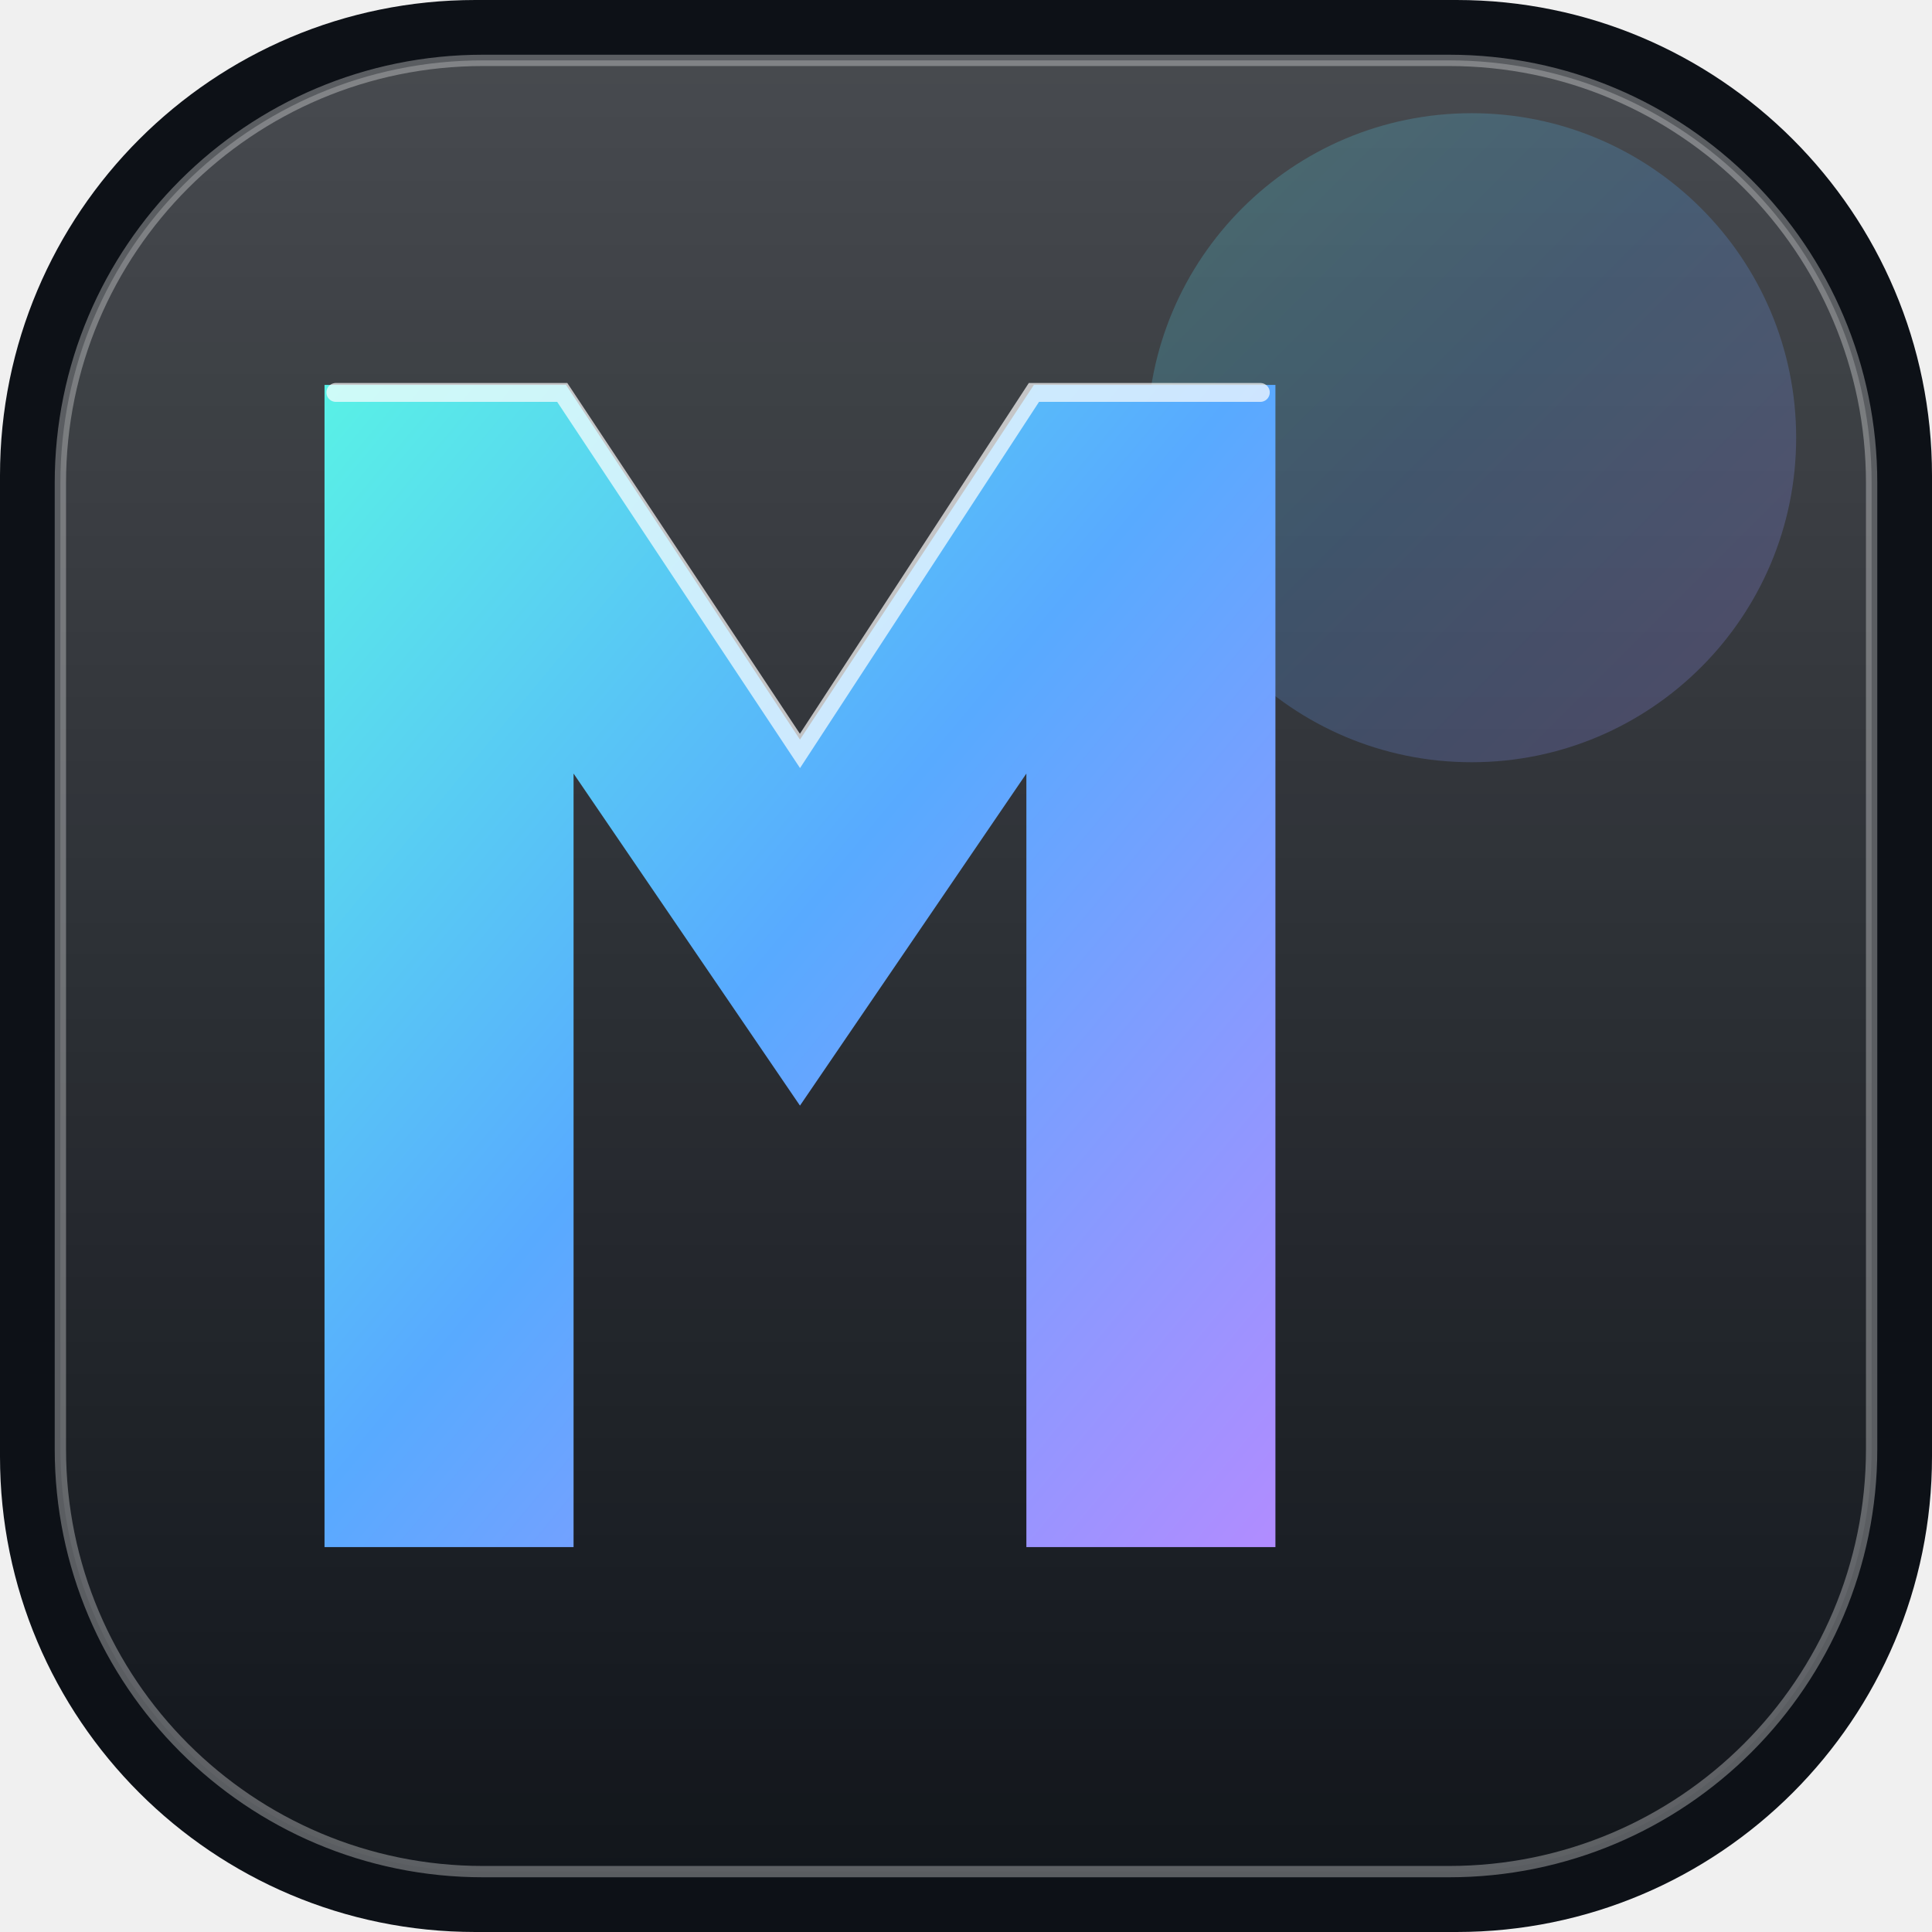
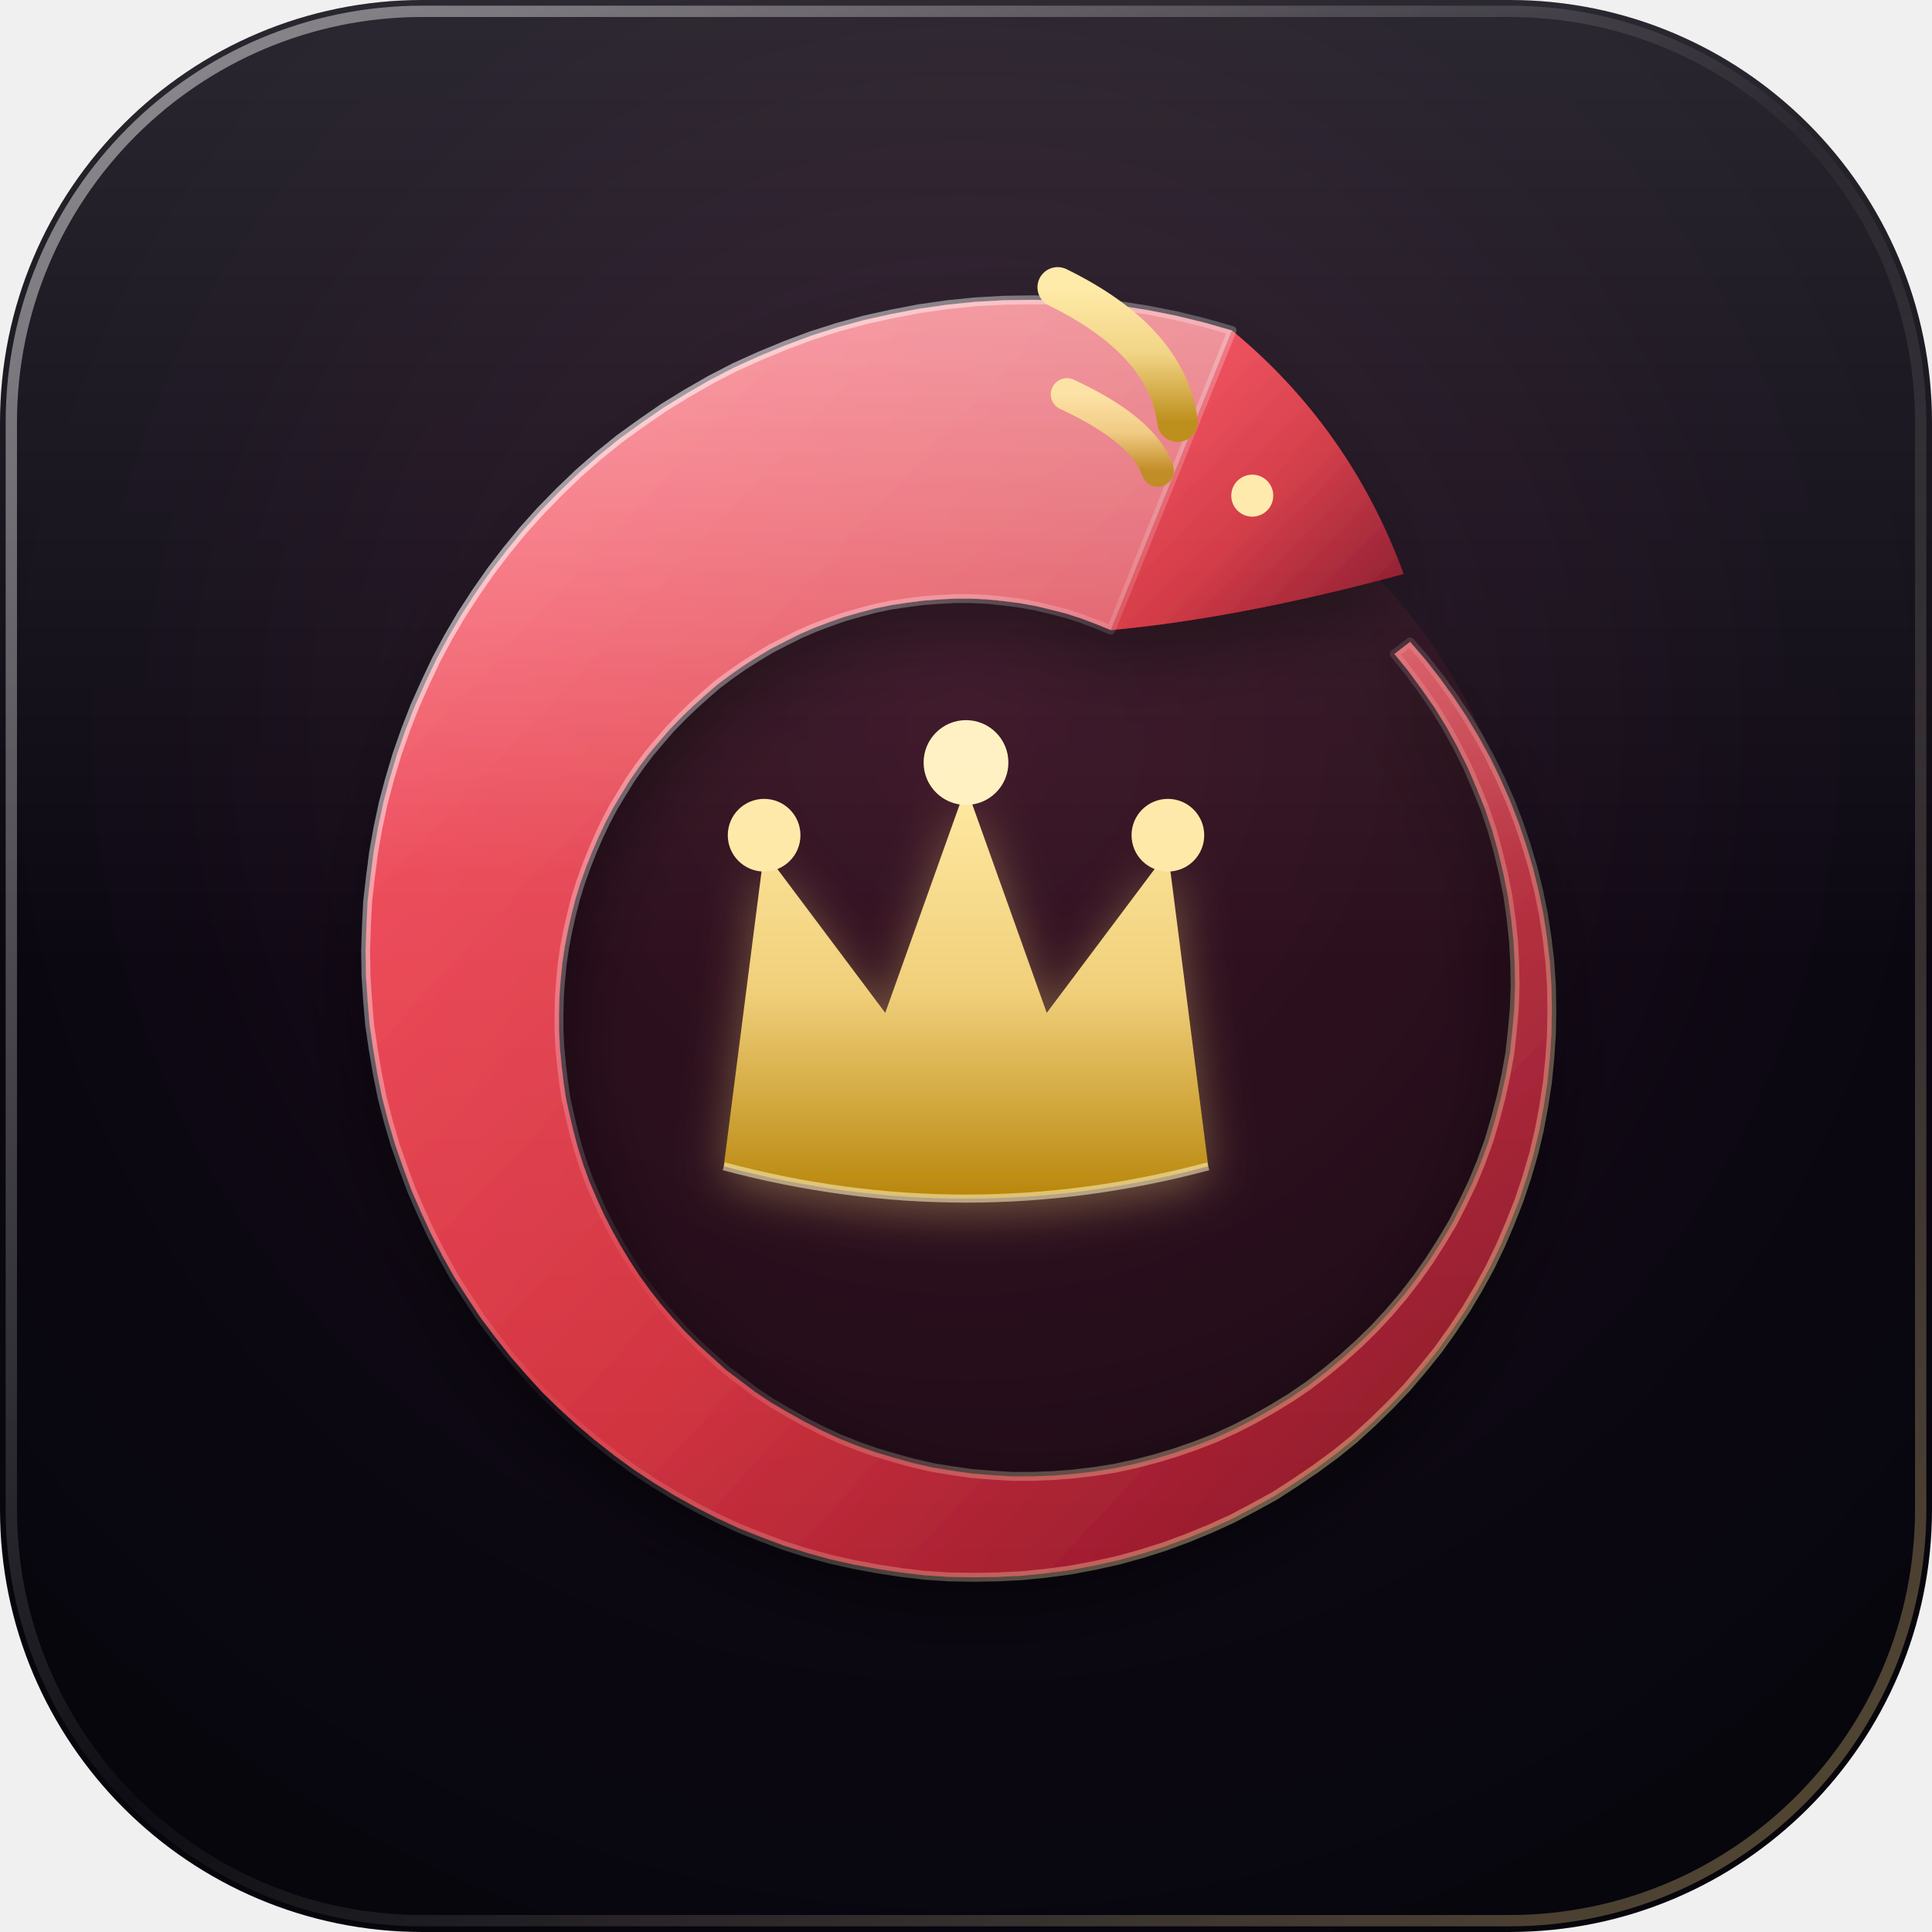
- <svg xmlns="http://www.w3.org/2000/svg" viewBox="0 0 512 512">
+ <svg xmlns="http://www.w3.org/2000/svg" viewBox="0 0 512 512" role="img" aria-label="BMN Community">
  <defs>
-     <linearGradient id="g" x1="0" y1="0" x2="1" y2="1">
-       <stop stop-color="#59f1e6" />
-       <stop offset=".48" stop-color="#58aaff" />
-       <stop offset="1" stop-color="#b18cff" />
+     <radialGradient id="bg" cx="50%" cy="38%" r="78%">
+       <stop offset="0" stop-color="#2a0f22" />
+       <stop offset=".55" stop-color="#0d0813" />
+       <stop offset="1" stop-color="#04050a" />
+     </radialGradient>
+     <linearGradient id="crimson" x1="0" y1="0" x2="1" y2="1">
+       <stop offset="0" stop-color="#ff4d5e" />
+       <stop offset=".55" stop-color="#d1323e" />
+       <stop offset="1" stop-color="#7d0f24" />
    </linearGradient>
-     <linearGradient id="s" x1="0" y1="0" x2="0" y2="1">
-       <stop stop-color="#fff" stop-opacity=".24" />
-       <stop offset="1" stop-color="#fff" stop-opacity=".02" />
+     <linearGradient id="gold" x1="0" y1="0" x2="0" y2="1">
+       <stop offset="0" stop-color="#ffe9a0" />
+       <stop offset=".5" stop-color="#f0cf7a" />
+       <stop offset="1" stop-color="#b8860b" />
    </linearGradient>
+     <linearGradient id="rim" x1="0" y1="0" x2="1" y2="1">
+       <stop offset="0" stop-color="#fff" stop-opacity=".9" />
+       <stop offset=".5" stop-color="#fff" stop-opacity=".05" />
+       <stop offset="1" stop-color="#ffd27a" stop-opacity=".6" />
+     </linearGradient>
+     <linearGradient id="sheen" x1="0" y1="0" x2="0" y2="1">
+       <stop offset="0" stop-color="#fff" stop-opacity=".42" />
+       <stop offset=".45" stop-color="#fff" stop-opacity=".06" />
+       <stop offset="1" stop-color="#fff" stop-opacity="0" />
+     </linearGradient>
+     <linearGradient id="glassTop" x1="0" y1="0" x2="0" y2="1">
+       <stop offset="0" stop-color="#fff" stop-opacity=".13" />
+       <stop offset=".5" stop-color="#fff" stop-opacity="0" />
+     </linearGradient>
+     <filter id="shadow" x="-20%" y="-20%" width="140%" height="140%">
+       <feDropShadow dx="0" dy="7" stdDeviation="9" flood-color="#000" flood-opacity=".5" />
+     </filter>
+     <filter id="glow" x="-20%" y="-20%" width="140%" height="140%">
+       <feDropShadow dx="0" dy="3" stdDeviation="6" flood-color="#f0cf7a" flood-opacity=".4" />
+     </filter>
  </defs>
-   <rect width="512" height="512" rx="126" fill="#0d1117" />
-   <rect x="16" y="16" width="480" height="480" rx="112" fill="url(#s)" stroke="#fff" stroke-opacity=".32" stroke-width="3" />
-   <circle cx="390" cy="116" r="86" fill="url(#g)" opacity=".22" />
-   <path d="M86 102h64l62 94 62-94h64v308h-66V205l-60 88-60-88v205H86z" fill="url(#g)" />
-   <path d="M89 104h60l63 95 62-95h60" fill="none" stroke="#fff" stroke-opacity=".7" stroke-width="5" stroke-linecap="round" />
+   <rect width="512" height="512" rx="112" fill="url(#bg)" />
+   <circle cx="256" cy="256" r="150" fill="#d1323e" opacity=".10" />
+   <g transform="translate(256 262) scale(1.07) translate(-256 -256)">
+     <g filter="url(#shadow)">
+       <path d="M366.0 170.1 L369.7 174.4 L373.3 179.0 L376.7 183.7 L379.9 188.5 L382.9 193.5 L385.7 198.6 L388.3 203.9 L390.7 209.3 L392.8 214.7 L394.7 220.3 L396.4 226.0 L397.8 231.7 L399.0 237.5 L399.9 243.4 L400.6 249.3 L401.0 255.3 L401.1 261.2 L401.0 267.2 L400.6 273.2 L400.0 279.2 L399.1 285.1 L398.0 291.0 L396.6 296.9 L394.9 302.7 L393.0 308.4 L390.8 314.0 L388.4 319.6 L385.8 325.0 L382.9 330.3 L379.8 335.5 L376.4 340.6 L372.9 345.5 L369.1 350.2 L365.2 354.8 L361.0 359.2 L356.7 363.4 L352.2 367.5 L347.5 371.3 L342.6 374.9 L337.6 378.3 L332.5 381.6 L327.2 384.5 L321.9 387.3 L316.4 389.8 L310.8 392.1 L305.1 394.2 L299.4 396.0 L293.6 397.6 L287.7 398.9 L281.8 400.0 L275.8 400.8 L269.8 401.4 L263.8 401.7 L257.8 401.8 L251.8 401.7 L245.8 401.3 L239.9 400.6 L234.0 399.7 L228.1 398.6 L222.3 397.3 L216.5 395.7 L210.8 393.9 L205.2 391.8 L199.7 389.6 L194.3 387.1 L189.0 384.4 L183.8 381.5 L178.7 378.4 L173.7 375.1 L168.9 371.6 L164.2 367.9 L159.7 364.1 L155.3 360.1 L151.0 355.9 L147.0 351.5 L143.1 347.0 L139.4 342.3 L135.8 337.5 L132.5 332.5 L129.3 327.5 L126.4 322.3 L123.6 316.9 L121.1 311.5 L118.7 306.0 L116.6 300.3 L114.6 294.6 L112.9 288.8 L111.4 283.0 L110.2 277.0 L109.2 271.1 L108.3 265.0 L107.8 259.0 L107.4 252.9 L107.3 246.7 L107.5 240.6 L107.8 234.4 L108.5 228.3 L109.3 222.1 L110.4 216.0 L111.7 209.9 L113.3 203.9 L115.1 197.9 L117.2 191.9 L119.5 186.0 L122.1 180.2 L124.8 174.5 L127.8 168.9 L131.1 163.3 L134.6 157.9 L138.3 152.6 L142.2 147.5 L146.3 142.5 L150.7 137.6 L155.3 132.9 L160.1 128.3 L165.0 124.0 L170.2 119.8 L175.6 115.9 L181.1 112.1 L186.8 108.6 L192.7 105.2 L198.7 102.1 L204.9 99.3 L211.2 96.7 L217.6 94.3 L224.2 92.2 L230.8 90.4 L237.6 88.9 L244.4 87.6 L251.4 86.6 L258.3 85.9 L265.4 85.5 L272.4 85.4 L279.5 85.5 L286.6 86.0 L293.7 86.8 L300.8 87.9 L307.9 89.3 L314.9 91.0 L321.9 93.0 L291.9 167.2 L288.2 165.7 L284.5 164.3 L280.8 163.1 L276.9 162.1 L273.1 161.2 L269.2 160.5 L265.2 160.0 L261.3 159.6 L257.3 159.4 L253.4 159.4 L249.4 159.6 L245.4 159.9 L241.5 160.4 L237.5 161.0 L233.6 161.8 L229.8 162.8 L225.9 163.9 L222.2 165.2 L218.5 166.6 L214.8 168.2 L211.2 170.0 L207.7 171.8 L204.2 173.9 L200.9 176.0 L197.6 178.3 L194.4 180.7 L191.4 183.3 L188.4 186.0 L185.5 188.8 L182.7 191.7 L180.1 194.7 L177.5 197.8 L175.1 201.0 L172.8 204.3 L170.7 207.7 L168.6 211.2 L166.7 214.8 L165.0 218.4 L163.4 222.1 L161.9 225.9 L160.5 229.8 L159.3 233.7 L158.3 237.6 L157.4 241.6 L156.6 245.7 L156.0 249.8 L155.6 253.9 L155.3 258.0 L155.2 262.2 L155.2 266.3 L155.4 270.5 L155.8 274.7 L156.3 278.9 L156.9 283.1 L157.8 287.2 L158.8 291.4 L159.9 295.5 L161.2 299.6 L162.7 303.7 L164.4 307.7 L166.2 311.7 L168.2 315.6 L170.3 319.4 L172.6 323.2 L175.0 326.9 L177.6 330.5 L180.4 334.1 L183.3 337.5 L186.4 340.9 L189.6 344.1 L193.0 347.2 L196.4 350.3 L200.1 353.1 L203.8 355.9 L207.7 358.5 L211.8 360.9 L215.9 363.2 L220.2 365.4 L224.5 367.4 L229.0 369.2 L233.5 370.8 L238.2 372.2 L242.9 373.5 L247.7 374.6 L252.6 375.4 L257.5 376.1 L262.5 376.5 L267.5 376.8 L272.5 376.8 L277.6 376.6 L282.7 376.2 L287.7 375.6 L292.8 374.8 L297.9 373.7 L302.9 372.4 L307.9 370.9 L312.8 369.2 L317.7 367.3 L322.5 365.1 L327.2 362.7 L331.8 360.1 L336.4 357.3 L340.8 354.3 L345.1 351.0 L349.2 347.6 L353.2 344.0 L357.1 340.2 L360.8 336.2 L364.3 332.1 L367.7 327.7 L370.8 323.3 L373.8 318.6 L376.6 313.9 L379.1 309.0 L381.5 304.0 L383.6 298.9 L385.5 293.7 L387.1 288.3 L388.5 283.0 L389.7 277.5 L390.7 272.0 L391.3 266.5 L391.8 260.9 L392.0 255.3 L391.9 249.7 L391.6 244.1 L391.0 238.6 L390.2 233.0 L389.1 227.5 L387.8 222.1 L386.3 216.7 L384.5 211.4 L382.4 206.2 L380.2 201.1 L377.7 196.1 L375.0 191.2 L372.1 186.5 L368.9 181.9 L365.6 177.4 L362.1 173.1Z" fill="url(#crimson)" />
+       <path d="M321.9 93.0 Q351.1 117.1 364.4 153.3 Q324.1 164.2 291.9 167.2Z" fill="url(#crimson)" />
+     </g>
+     <path d="M366.0 170.1 L369.7 174.4 L373.3 179.0 L376.7 183.7 L379.9 188.5 L382.9 193.5 L385.7 198.6 L388.3 203.9 L390.7 209.3 L392.8 214.7 L394.7 220.3 L396.4 226.0 L397.8 231.7 L399.0 237.5 L399.9 243.4 L400.6 249.3 L401.0 255.3 L401.1 261.2 L401.0 267.2 L400.6 273.2 L400.0 279.2 L399.1 285.1 L398.0 291.0 L396.6 296.9 L394.9 302.7 L393.0 308.4 L390.8 314.0 L388.4 319.6 L385.8 325.0 L382.9 330.3 L379.8 335.5 L376.4 340.6 L372.9 345.5 L369.1 350.2 L365.2 354.8 L361.0 359.2 L356.7 363.4 L352.2 367.5 L347.5 371.3 L342.6 374.9 L337.6 378.3 L332.5 381.6 L327.2 384.5 L321.9 387.3 L316.4 389.8 L310.8 392.1 L305.1 394.2 L299.4 396.0 L293.6 397.6 L287.7 398.9 L281.8 400.0 L275.8 400.8 L269.8 401.4 L263.8 401.7 L257.8 401.8 L251.8 401.7 L245.8 401.3 L239.9 400.6 L234.0 399.7 L228.1 398.6 L222.3 397.3 L216.5 395.7 L210.8 393.9 L205.2 391.8 L199.7 389.6 L194.3 387.1 L189.0 384.4 L183.8 381.5 L178.7 378.4 L173.7 375.1 L168.9 371.6 L164.2 367.9 L159.7 364.1 L155.3 360.1 L151.0 355.9 L147.0 351.5 L143.1 347.0 L139.4 342.3 L135.8 337.5 L132.5 332.5 L129.3 327.5 L126.4 322.3 L123.6 316.9 L121.1 311.5 L118.7 306.0 L116.6 300.3 L114.6 294.6 L112.9 288.8 L111.4 283.0 L110.2 277.0 L109.2 271.1 L108.3 265.0 L107.8 259.0 L107.4 252.9 L107.3 246.7 L107.5 240.6 L107.8 234.4 L108.5 228.3 L109.3 222.1 L110.4 216.0 L111.7 209.9 L113.3 203.9 L115.1 197.9 L117.2 191.9 L119.5 186.0 L122.1 180.2 L124.8 174.5 L127.8 168.9 L131.1 163.3 L134.6 157.9 L138.3 152.6 L142.2 147.5 L146.3 142.5 L150.7 137.6 L155.3 132.9 L160.1 128.3 L165.0 124.0 L170.2 119.8 L175.6 115.9 L181.1 112.1 L186.8 108.6 L192.7 105.2 L198.7 102.1 L204.9 99.3 L211.2 96.7 L217.6 94.3 L224.2 92.2 L230.8 90.4 L237.6 88.9 L244.4 87.6 L251.4 86.6 L258.3 85.9 L265.4 85.5 L272.4 85.4 L279.5 85.5 L286.6 86.0 L293.7 86.8 L300.8 87.9 L307.9 89.3 L314.9 91.0 L321.9 93.0 L291.9 167.2 L288.2 165.7 L284.5 164.3 L280.8 163.1 L276.9 162.1 L273.1 161.2 L269.2 160.5 L265.2 160.0 L261.3 159.6 L257.3 159.4 L253.4 159.4 L249.4 159.6 L245.4 159.9 L241.5 160.4 L237.5 161.0 L233.6 161.8 L229.8 162.8 L225.9 163.9 L222.2 165.2 L218.5 166.6 L214.8 168.2 L211.2 170.0 L207.7 171.8 L204.2 173.9 L200.9 176.0 L197.6 178.3 L194.4 180.7 L191.4 183.3 L188.4 186.0 L185.5 188.8 L182.7 191.7 L180.1 194.7 L177.5 197.8 L175.1 201.0 L172.8 204.3 L170.7 207.7 L168.6 211.2 L166.7 214.8 L165.0 218.4 L163.4 222.1 L161.9 225.9 L160.5 229.8 L159.3 233.7 L158.3 237.6 L157.4 241.6 L156.6 245.7 L156.0 249.8 L155.6 253.9 L155.3 258.0 L155.2 262.2 L155.2 266.3 L155.4 270.5 L155.8 274.7 L156.3 278.9 L156.9 283.1 L157.8 287.2 L158.8 291.4 L159.9 295.5 L161.2 299.6 L162.7 303.7 L164.4 307.7 L166.2 311.7 L168.2 315.6 L170.3 319.4 L172.6 323.2 L175.0 326.9 L177.6 330.5 L180.4 334.1 L183.3 337.5 L186.4 340.9 L189.6 344.1 L193.0 347.2 L196.4 350.3 L200.1 353.1 L203.8 355.9 L207.7 358.5 L211.8 360.9 L215.9 363.2 L220.2 365.4 L224.5 367.4 L229.0 369.2 L233.5 370.8 L238.2 372.2 L242.9 373.5 L247.7 374.6 L252.6 375.4 L257.5 376.1 L262.5 376.5 L267.5 376.8 L272.5 376.8 L277.6 376.6 L282.7 376.2 L287.7 375.6 L292.8 374.8 L297.9 373.7 L302.9 372.4 L307.9 370.9 L312.8 369.2 L317.7 367.3 L322.5 365.1 L327.2 362.7 L331.8 360.1 L336.4 357.3 L340.8 354.3 L345.1 351.0 L349.2 347.6 L353.2 344.0 L357.1 340.2 L360.8 336.2 L364.3 332.1 L367.7 327.7 L370.8 323.3 L373.8 318.6 L376.6 313.9 L379.1 309.0 L381.5 304.0 L383.6 298.9 L385.5 293.7 L387.1 288.3 L388.5 283.0 L389.7 277.5 L390.7 272.0 L391.3 266.5 L391.8 260.9 L392.0 255.3 L391.9 249.7 L391.6 244.1 L391.0 238.6 L390.2 233.0 L389.1 227.5 L387.8 222.1 L386.3 216.7 L384.5 211.4 L382.4 206.2 L380.2 201.1 L377.7 196.1 L375.0 191.2 L372.1 186.5 L368.9 181.9 L365.6 177.4 L362.1 173.1Z" fill="url(#sheen)" opacity="1" />
+     <path d="M366.0 170.1 L369.7 174.4 L373.3 179.0 L376.7 183.7 L379.9 188.5 L382.9 193.5 L385.7 198.6 L388.3 203.9 L390.7 209.3 L392.8 214.7 L394.7 220.3 L396.4 226.0 L397.8 231.7 L399.0 237.5 L399.9 243.4 L400.6 249.3 L401.0 255.3 L401.1 261.2 L401.0 267.2 L400.6 273.2 L400.0 279.2 L399.1 285.1 L398.0 291.0 L396.6 296.9 L394.9 302.7 L393.0 308.4 L390.8 314.0 L388.4 319.6 L385.8 325.0 L382.9 330.3 L379.8 335.5 L376.4 340.6 L372.9 345.5 L369.1 350.2 L365.2 354.8 L361.0 359.2 L356.7 363.4 L352.2 367.5 L347.5 371.3 L342.6 374.9 L337.6 378.3 L332.5 381.6 L327.2 384.5 L321.9 387.3 L316.4 389.8 L310.8 392.1 L305.1 394.2 L299.4 396.0 L293.6 397.6 L287.7 398.9 L281.8 400.0 L275.8 400.8 L269.8 401.4 L263.8 401.7 L257.8 401.8 L251.8 401.7 L245.8 401.3 L239.9 400.6 L234.0 399.7 L228.1 398.6 L222.3 397.3 L216.5 395.7 L210.8 393.9 L205.2 391.8 L199.7 389.6 L194.3 387.1 L189.0 384.4 L183.8 381.5 L178.7 378.4 L173.7 375.1 L168.9 371.6 L164.2 367.9 L159.7 364.1 L155.3 360.1 L151.0 355.9 L147.0 351.5 L143.1 347.0 L139.4 342.3 L135.8 337.5 L132.5 332.5 L129.3 327.5 L126.4 322.3 L123.6 316.9 L121.1 311.5 L118.7 306.0 L116.6 300.3 L114.6 294.6 L112.9 288.8 L111.4 283.0 L110.2 277.0 L109.2 271.1 L108.3 265.0 L107.8 259.0 L107.4 252.9 L107.3 246.7 L107.5 240.6 L107.8 234.4 L108.5 228.3 L109.3 222.1 L110.4 216.0 L111.7 209.9 L113.3 203.9 L115.1 197.9 L117.2 191.9 L119.5 186.0 L122.1 180.2 L124.8 174.5 L127.8 168.9 L131.1 163.3 L134.6 157.9 L138.3 152.6 L142.2 147.5 L146.3 142.5 L150.7 137.6 L155.3 132.9 L160.1 128.3 L165.0 124.0 L170.2 119.8 L175.6 115.9 L181.1 112.1 L186.8 108.6 L192.7 105.2 L198.7 102.1 L204.9 99.3 L211.2 96.7 L217.6 94.3 L224.2 92.2 L230.8 90.4 L237.6 88.9 L244.4 87.6 L251.4 86.6 L258.3 85.9 L265.4 85.5 L272.4 85.4 L279.5 85.5 L286.6 86.0 L293.7 86.8 L300.8 87.9 L307.9 89.3 L314.9 91.0 L321.9 93.0 L291.9 167.2 L288.2 165.7 L284.5 164.3 L280.8 163.1 L276.9 162.1 L273.1 161.2 L269.2 160.5 L265.2 160.0 L261.3 159.6 L257.3 159.4 L253.4 159.4 L249.4 159.6 L245.4 159.9 L241.5 160.4 L237.5 161.0 L233.6 161.8 L229.8 162.8 L225.9 163.9 L222.2 165.2 L218.5 166.6 L214.8 168.2 L211.2 170.0 L207.7 171.8 L204.2 173.9 L200.9 176.0 L197.6 178.3 L194.4 180.7 L191.4 183.3 L188.4 186.0 L185.5 188.8 L182.7 191.7 L180.1 194.7 L177.5 197.8 L175.1 201.0 L172.8 204.3 L170.7 207.7 L168.6 211.2 L166.7 214.8 L165.0 218.4 L163.4 222.1 L161.9 225.9 L160.5 229.8 L159.3 233.7 L158.3 237.6 L157.4 241.6 L156.6 245.7 L156.0 249.8 L155.6 253.9 L155.3 258.0 L155.2 262.2 L155.2 266.3 L155.4 270.5 L155.8 274.7 L156.3 278.9 L156.9 283.1 L157.8 287.2 L158.8 291.4 L159.9 295.5 L161.2 299.6 L162.7 303.7 L164.4 307.7 L166.2 311.7 L168.2 315.6 L170.3 319.4 L172.6 323.2 L175.0 326.9 L177.6 330.5 L180.4 334.1 L183.3 337.5 L186.4 340.9 L189.6 344.1 L193.0 347.2 L196.4 350.3 L200.1 353.1 L203.8 355.9 L207.7 358.5 L211.8 360.9 L215.9 363.2 L220.2 365.4 L224.5 367.4 L229.0 369.2 L233.5 370.8 L238.2 372.2 L242.9 373.5 L247.7 374.6 L252.6 375.4 L257.5 376.1 L262.5 376.5 L267.5 376.8 L272.5 376.8 L277.6 376.6 L282.7 376.2 L287.7 375.6 L292.8 374.8 L297.9 373.7 L302.9 372.4 L307.9 370.9 L312.8 369.2 L317.7 367.3 L322.5 365.1 L327.2 362.7 L331.8 360.1 L336.4 357.3 L340.8 354.3 L345.1 351.0 L349.2 347.6 L353.2 344.0 L357.1 340.2 L360.8 336.2 L364.3 332.1 L367.7 327.7 L370.8 323.3 L373.8 318.6 L376.6 313.9 L379.1 309.0 L381.5 304.0 L383.6 298.9 L385.5 293.7 L387.1 288.3 L388.5 283.0 L389.7 277.5 L390.7 272.0 L391.3 266.5 L391.8 260.9 L392.0 255.3 L391.9 249.7 L391.6 244.1 L391.0 238.6 L390.2 233.0 L389.1 227.5 L387.8 222.1 L386.3 216.7 L384.5 211.4 L382.4 206.2 L380.2 201.1 L377.7 196.1 L375.0 191.2 L372.1 186.5 L368.9 181.9 L365.6 177.4 L362.1 173.1Z" fill="none" stroke="url(#rim)" stroke-width="2.2" stroke-linejoin="round" opacity=".9" />
+     <path d="M308.4 115.6 Q305.7 95.5 278.7 82.3" fill="none" stroke="url(#gold)" stroke-width="10" stroke-linecap="round" />
+     <path d="M303.5 127.7 Q300.0 117.6 281.0 108.8" fill="none" stroke="url(#gold)" stroke-width="8" stroke-linecap="round" opacity=".9" />
+     <circle cx="326.9" cy="133.9" r="5.2" fill="#ffe9a8" />
+     <path d="M196 300 L206 222 L236 262 L256 206 L276 262 L306 222 L316 300 Q256 316 196 300Z" fill="url(#gold)" filter="url(#glow)" />
+     <path d="M196 300 Q256 316 316 300" fill="none" stroke="#fff3c4" stroke-opacity=".55" stroke-width="2" />
+     <circle cx="206" cy="218" r="9" fill="#ffe9a8" />
+     <circle cx="256" cy="200" r="10.5" fill="#fff1c1" />
+     <circle cx="306" cy="218" r="9" fill="#ffe9a8" />
+   </g>
+   <rect width="512" height="512" rx="112" fill="url(#glassTop)" />
+   <rect x="3" y="3" width="506" height="506" rx="109" fill="none" stroke="url(#rim)" stroke-width="3" opacity=".55" />
</svg>
